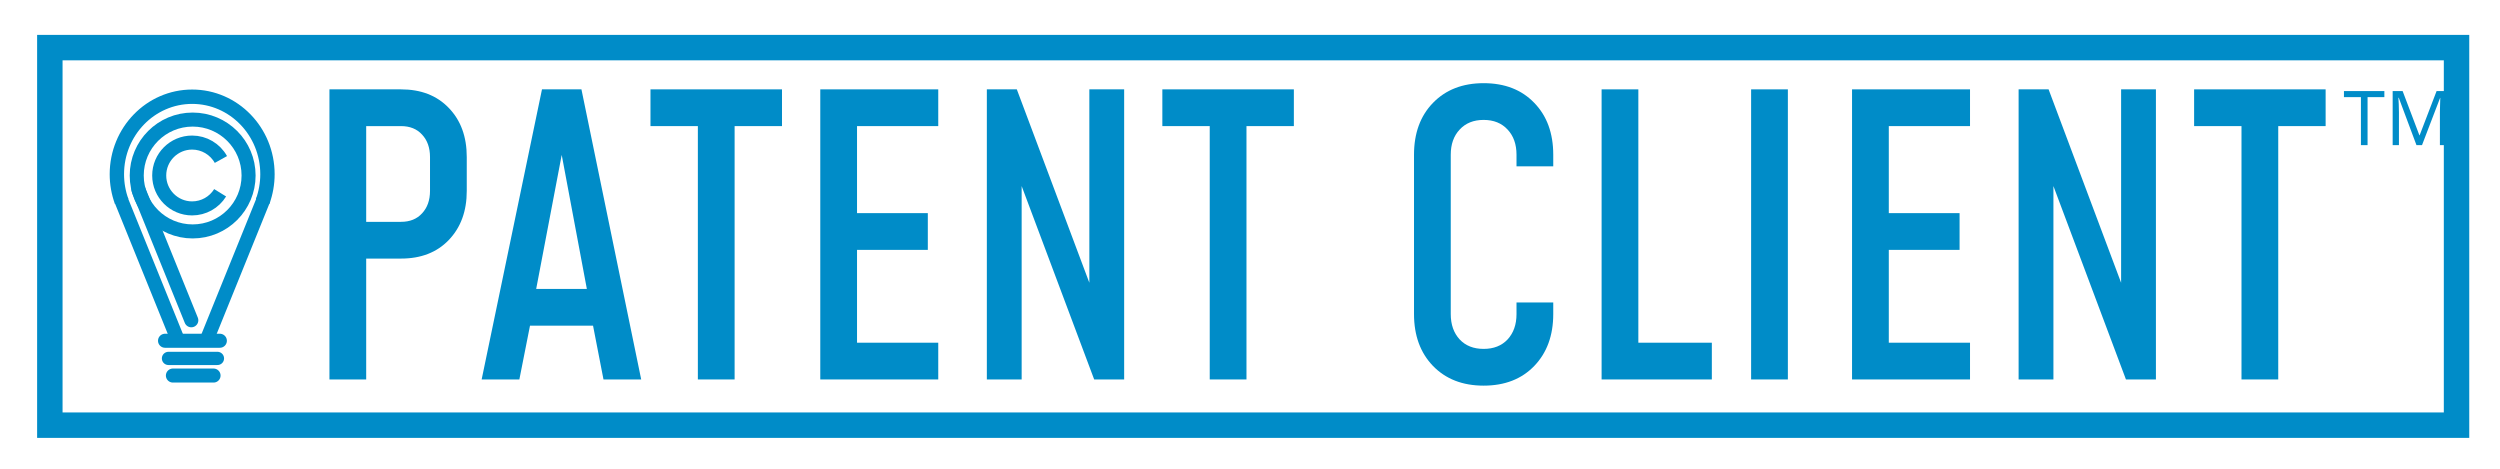
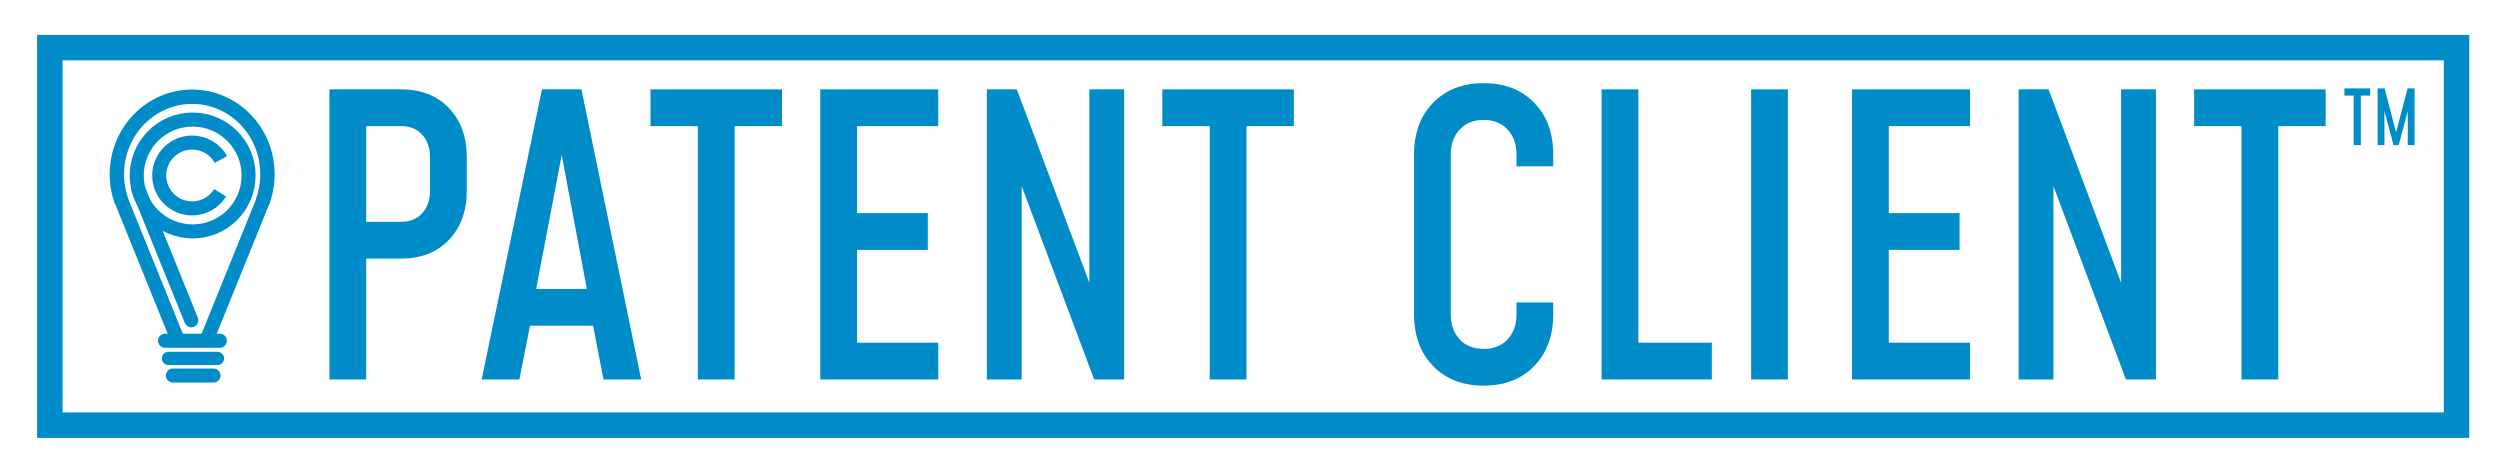
- <svg xmlns="http://www.w3.org/2000/svg" width="800" height="150" version="1.1" viewBox="0 0 211.67 39.688">
-   <path d="m10.301 17.058a6.375 6.565 0 0 1-0.406-2.304 6.375 6.565 0 0 1 6.375-6.565 6.375 6.565 0 0 1 6.375 6.565 6.375 6.565 0 0 1-0.406 2.304" fill="none" stroke="#008cc8" stroke-linejoin="round" stroke-width="1.216" />
-   <g transform="matrix(1.0234 0 0 1.0234 -39.305 -49.193)" fill="#008cc8" style="shape-inside:url(#rect5204);white-space:pre" aria-label="PATENT CLIENT">
-     <path d="m65.662 79.461v-24h5.92q2.48 0 3.952 1.536 1.488 1.536 1.488 4.064v2.8q0 2.512-1.488 4.064-1.472 1.536-3.952 1.536h-2.88v10zm3.04-13.04h2.88q1.104 0 1.744-0.704 0.656-0.704 0.656-1.856v-2.8q0-1.152-0.656-1.856-0.64-0.704-1.744-0.704h-2.88z" />
-     <path d="m78.254 79.461 4.992-24h3.264l4.944 24h-3.12l-0.864-4.448h-5.216l-0.88 4.448zm4.512-7.488h4.192l-2.08-11.088z" />
-     <path d="m96.142 79.461v-20.96h-3.92v-3.04h10.88v3.04h-3.92v20.96z" />
-     <path d="m116.03 55.461v3.04h-6.72v7.2h5.856v3.04h-5.856v7.68h6.72v3.04h-9.76v-24z" />
-     <path d="m120.05 79.461v-24h2.48l6 16v-16h2.88v24h-2.48l-6-16v16z" />
-     <path d="m138.49 79.461v-20.96h-3.92v-3.04h10.88v3.04h-3.92v20.96z" />
-     <path d="m166.91 73.093v0.96q0 2.656-1.568 4.288t-4.192 1.632q-2.608 0-4.192-1.632-1.568-1.632-1.568-4.288v-13.184q0-2.672 1.568-4.288 1.584-1.632 4.192-1.632 2.624 0 4.192 1.632 1.568 1.616 1.568 4.288v0.96h-3.04v-0.96q0-1.296-0.736-2.08-0.736-0.8-1.984-0.8t-1.984 0.8q-0.736 0.784-0.736 2.08v13.184q0 1.296 0.736 2.096 0.736 0.784 1.984 0.784t1.984-0.784q0.736-0.8 0.736-2.096v-0.96z" />
-     <path d="m173.95 55.461v20.96h6.08v3.04h-9.12v-24z" />
-     <path d="m186.32 79.461h-3.04v-24h3.04z" />
-     <path d="m201.39 55.461v3.04h-6.72v7.2h5.856v3.04h-5.856v7.68h6.72v3.04h-9.76v-24z" />
-     <path d="m205.41 79.461v-24h2.48l6 16v-16h2.88v24h-2.48l-6-16v16z" />
-     <path d="m223.85 79.461v-20.96h-3.92v-3.04h10.88v3.04h-3.92v20.96z" />
+ <svg xmlns="http://www.w3.org/2000/svg" width="800" height="150" version="1.1" viewBox="0 0 211.67 39.688" id="svg150">
+   <defs id="defs154" />
+   <path d="m10.301 17.058a6.375 6.565 0 0 1-0.406-2.304 6.375 6.565 0 0 1 6.375-6.565 6.375 6.565 0 0 1 6.375 6.565 6.375 6.565 0 0 1-0.406 2.304" fill="none" stroke="#008cc8" stroke-linejoin="round" stroke-width="1.216" id="path94" />
+   <g transform="matrix(1.0234 0 0 1.0234 -39.305 -49.193)" fill="#008cc8" style="shape-inside:url(#rect5204);white-space:pre" aria-label="PATENT CLIENT" id="g120">
+     <path d="m65.662 79.461v-24h5.92q2.48 0 3.952 1.536 1.488 1.536 1.488 4.064v2.8q0 2.512-1.488 4.064-1.472 1.536-3.952 1.536h-2.88v10zm3.04-13.04h2.88q1.104 0 1.744-0.704 0.656-0.704 0.656-1.856v-2.8q0-1.152-0.656-1.856-0.64-0.704-1.744-0.704h-2.88z" id="path96" />
+     <path d="m78.254 79.461 4.992-24h3.264l4.944 24h-3.12l-0.864-4.448h-5.216l-0.88 4.448zm4.512-7.488h4.192l-2.08-11.088z" id="path98" />
+     <path d="m96.142 79.461v-20.96h-3.92v-3.04h10.88v3.04h-3.92v20.96z" id="path100" />
+     <path d="m116.03 55.461v3.04h-6.72v7.2h5.856v3.04h-5.856v7.68h6.72v3.04h-9.76v-24z" id="path102" />
+     <path d="m120.05 79.461v-24h2.48l6 16v-16h2.88v24h-2.48l-6-16v16z" id="path104" />
+     <path d="m138.49 79.461v-20.96h-3.92v-3.04h10.88v3.04h-3.92v20.96z" id="path106" />
+     <path d="m166.91 73.093v0.96q0 2.656-1.568 4.288t-4.192 1.632q-2.608 0-4.192-1.632-1.568-1.632-1.568-4.288v-13.184q0-2.672 1.568-4.288 1.584-1.632 4.192-1.632 2.624 0 4.192 1.632 1.568 1.616 1.568 4.288v0.96h-3.04v-0.96q0-1.296-0.736-2.08-0.736-0.8-1.984-0.8t-1.984 0.8q-0.736 0.784-0.736 2.08v13.184q0 1.296 0.736 2.096 0.736 0.784 1.984 0.784t1.984-0.784q0.736-0.8 0.736-2.096v-0.96z" id="path108" />
+     <path d="m173.95 55.461v20.96h6.08v3.04h-9.12v-24z" id="path110" />
+     <path d="m186.32 79.461h-3.04v-24h3.04z" id="path112" />
+     <path d="m201.39 55.461v3.04h-6.72v7.2h5.856v3.04h-5.856v7.68h6.72v3.04h-9.76v-24z" id="path114" />
+     <path d="m205.41 79.461v-24h2.48l6 16v-16h2.88v24h-2.48l-6-16v16z" id="path116" />
+     <path d="m223.85 79.461v-20.96h-3.92v-3.04h10.88v3.04h-3.92v20.96z" id="path118" />
  </g>
-   <rect x="4.22" y="4.031" width="203.77" height="31.967" fill-opacity="0" stroke="#008cc8" stroke-width="2.154" />
-   <g fill="none" stroke="#008cc8">
-     <path d="m11.719 16.054 4.479 11.064" stroke-linecap="round" stroke-width="1.188" />
-     <path d="m10.482 17.492 4.479 11.064" stroke-linecap="square" stroke-width="1.187" />
-     <path d="m22.104 17.403-4.479 11.064" stroke-linecap="square" stroke-width="1.188" />
+   <rect x="4.22" y="4.031" width="203.77" height="31.967" fill-opacity="0" stroke="#008cc8" stroke-width="2.154" id="rect122" />
+   <g fill="none" stroke="#008cc8" id="g130">
+     <path d="m11.719 16.054 4.479 11.064" stroke-linecap="round" stroke-width="1.188" id="path124" />
+     <path d="m10.482 17.492 4.479 11.064" stroke-linecap="square" stroke-width="1.187" id="path126" />
+     <path d="m22.104 17.403-4.479 11.064" stroke-linecap="square" stroke-width="1.188" id="path128" />
  </g>
-   <circle cx="16.312" cy="14.859" r="4.735" fill-opacity="0" stroke="#008cc8" stroke-linejoin="round" stroke-width="1.188" />
-   <g fill="none" stroke="#008cc8">
-     <path d="m18.639 16.322a2.787 2.787 0 0 1-2.372 1.323 2.787 2.787 0 0 1-2.787-2.787 2.787 2.787 0 0 1 2.787-2.787 2.787 2.787 0 0 1 2.436 1.433" stroke-linejoin="round" stroke-width="1.188" />
-     <g stroke-linecap="round">
-       <path d="m13.972 28.851h4.643" stroke-width="1.188" />
-       <path d="m14.265 30.346h4.145" stroke-width="1.122" />
-       <path d="m14.639 31.797h3.442" stroke-width="1.188" />
+   <circle cx="16.312" cy="14.859" r="4.735" fill-opacity="0" stroke="#008cc8" stroke-linejoin="round" stroke-width="1.188" id="circle132" />
+   <g fill="none" stroke="#008cc8" id="g144">
+     <path d="m18.639 16.322a2.787 2.787 0 0 1-2.372 1.323 2.787 2.787 0 0 1-2.787-2.787 2.787 2.787 0 0 1 2.787-2.787 2.787 2.787 0 0 1 2.436 1.433" stroke-linejoin="round" stroke-width="1.188" id="path134" />
+     <g stroke-linecap="round" id="g142">
+       <path d="m13.972 28.851h4.643" stroke-width="1.188" id="path136" />
+       <path d="m14.265 30.346h4.145" stroke-width="1.122" id="path138" />
+       <path d="m14.639 31.797h3.442" stroke-width="1.188" id="path140" />
    </g>
  </g>
-   <text x="198.394" y="12.29" fill="#008cc8" font-family="Mohave" font-size="6.408px" stroke-width=".481" style="line-height:1.25" xml:space="preserve">
-     <tspan x="198.394" y="12.29" fill="#008cc8" font-size="6.408px" stroke-width=".481">TM</tspan>
-   </text>
+   <g aria-label="TM" id="text148" style="font-size:6.408px;line-height:1.25;font-family:Mohave;fill:#008cc8;stroke-width:0.481">
+     <path d="M 199.281,12.29 V 8.092 h -0.785 v -0.609 h 2.179 v 0.609 h -0.785 v 4.197 z" id="path992" />
+     <path d="M 201.309,12.29 V 7.484 h 0.59 l 0.974,3.72 0.974,-3.72 h 0.59 v 4.806 h -0.577 V 9.406 l -0.769,2.884 h -0.436 L 201.886,9.406 v 2.884 z" id="path994" />
+   </g>
</svg>
